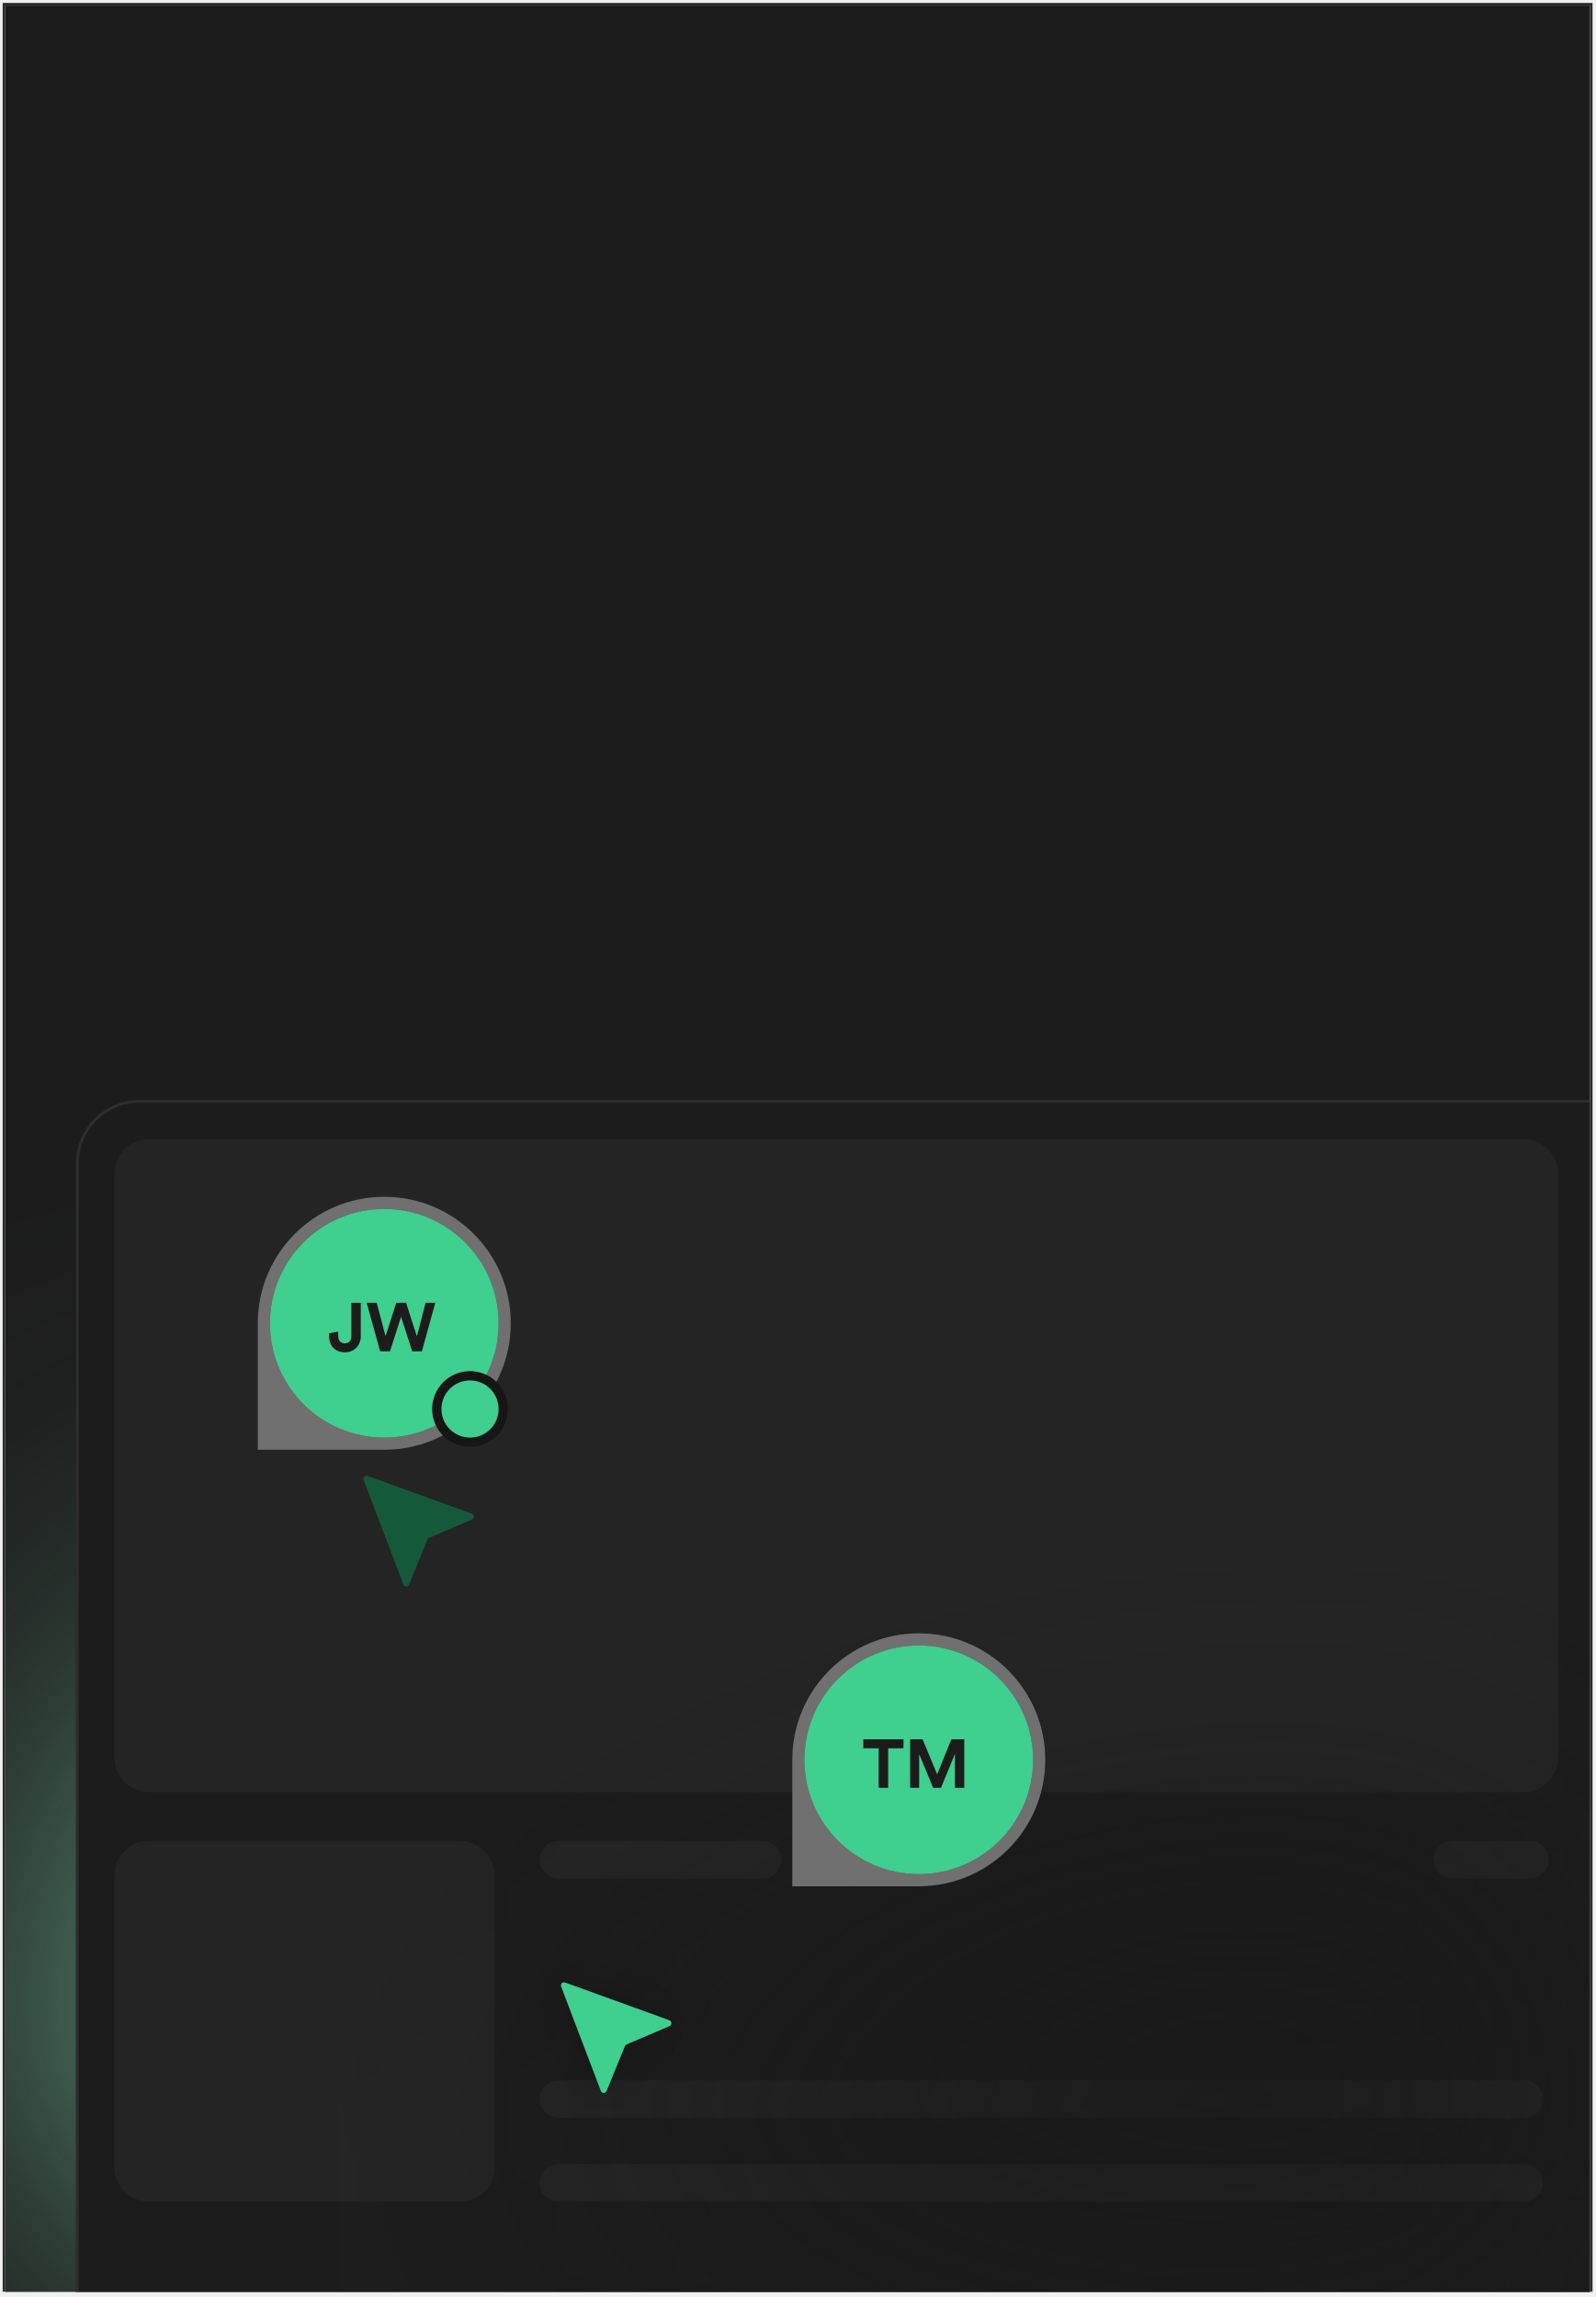
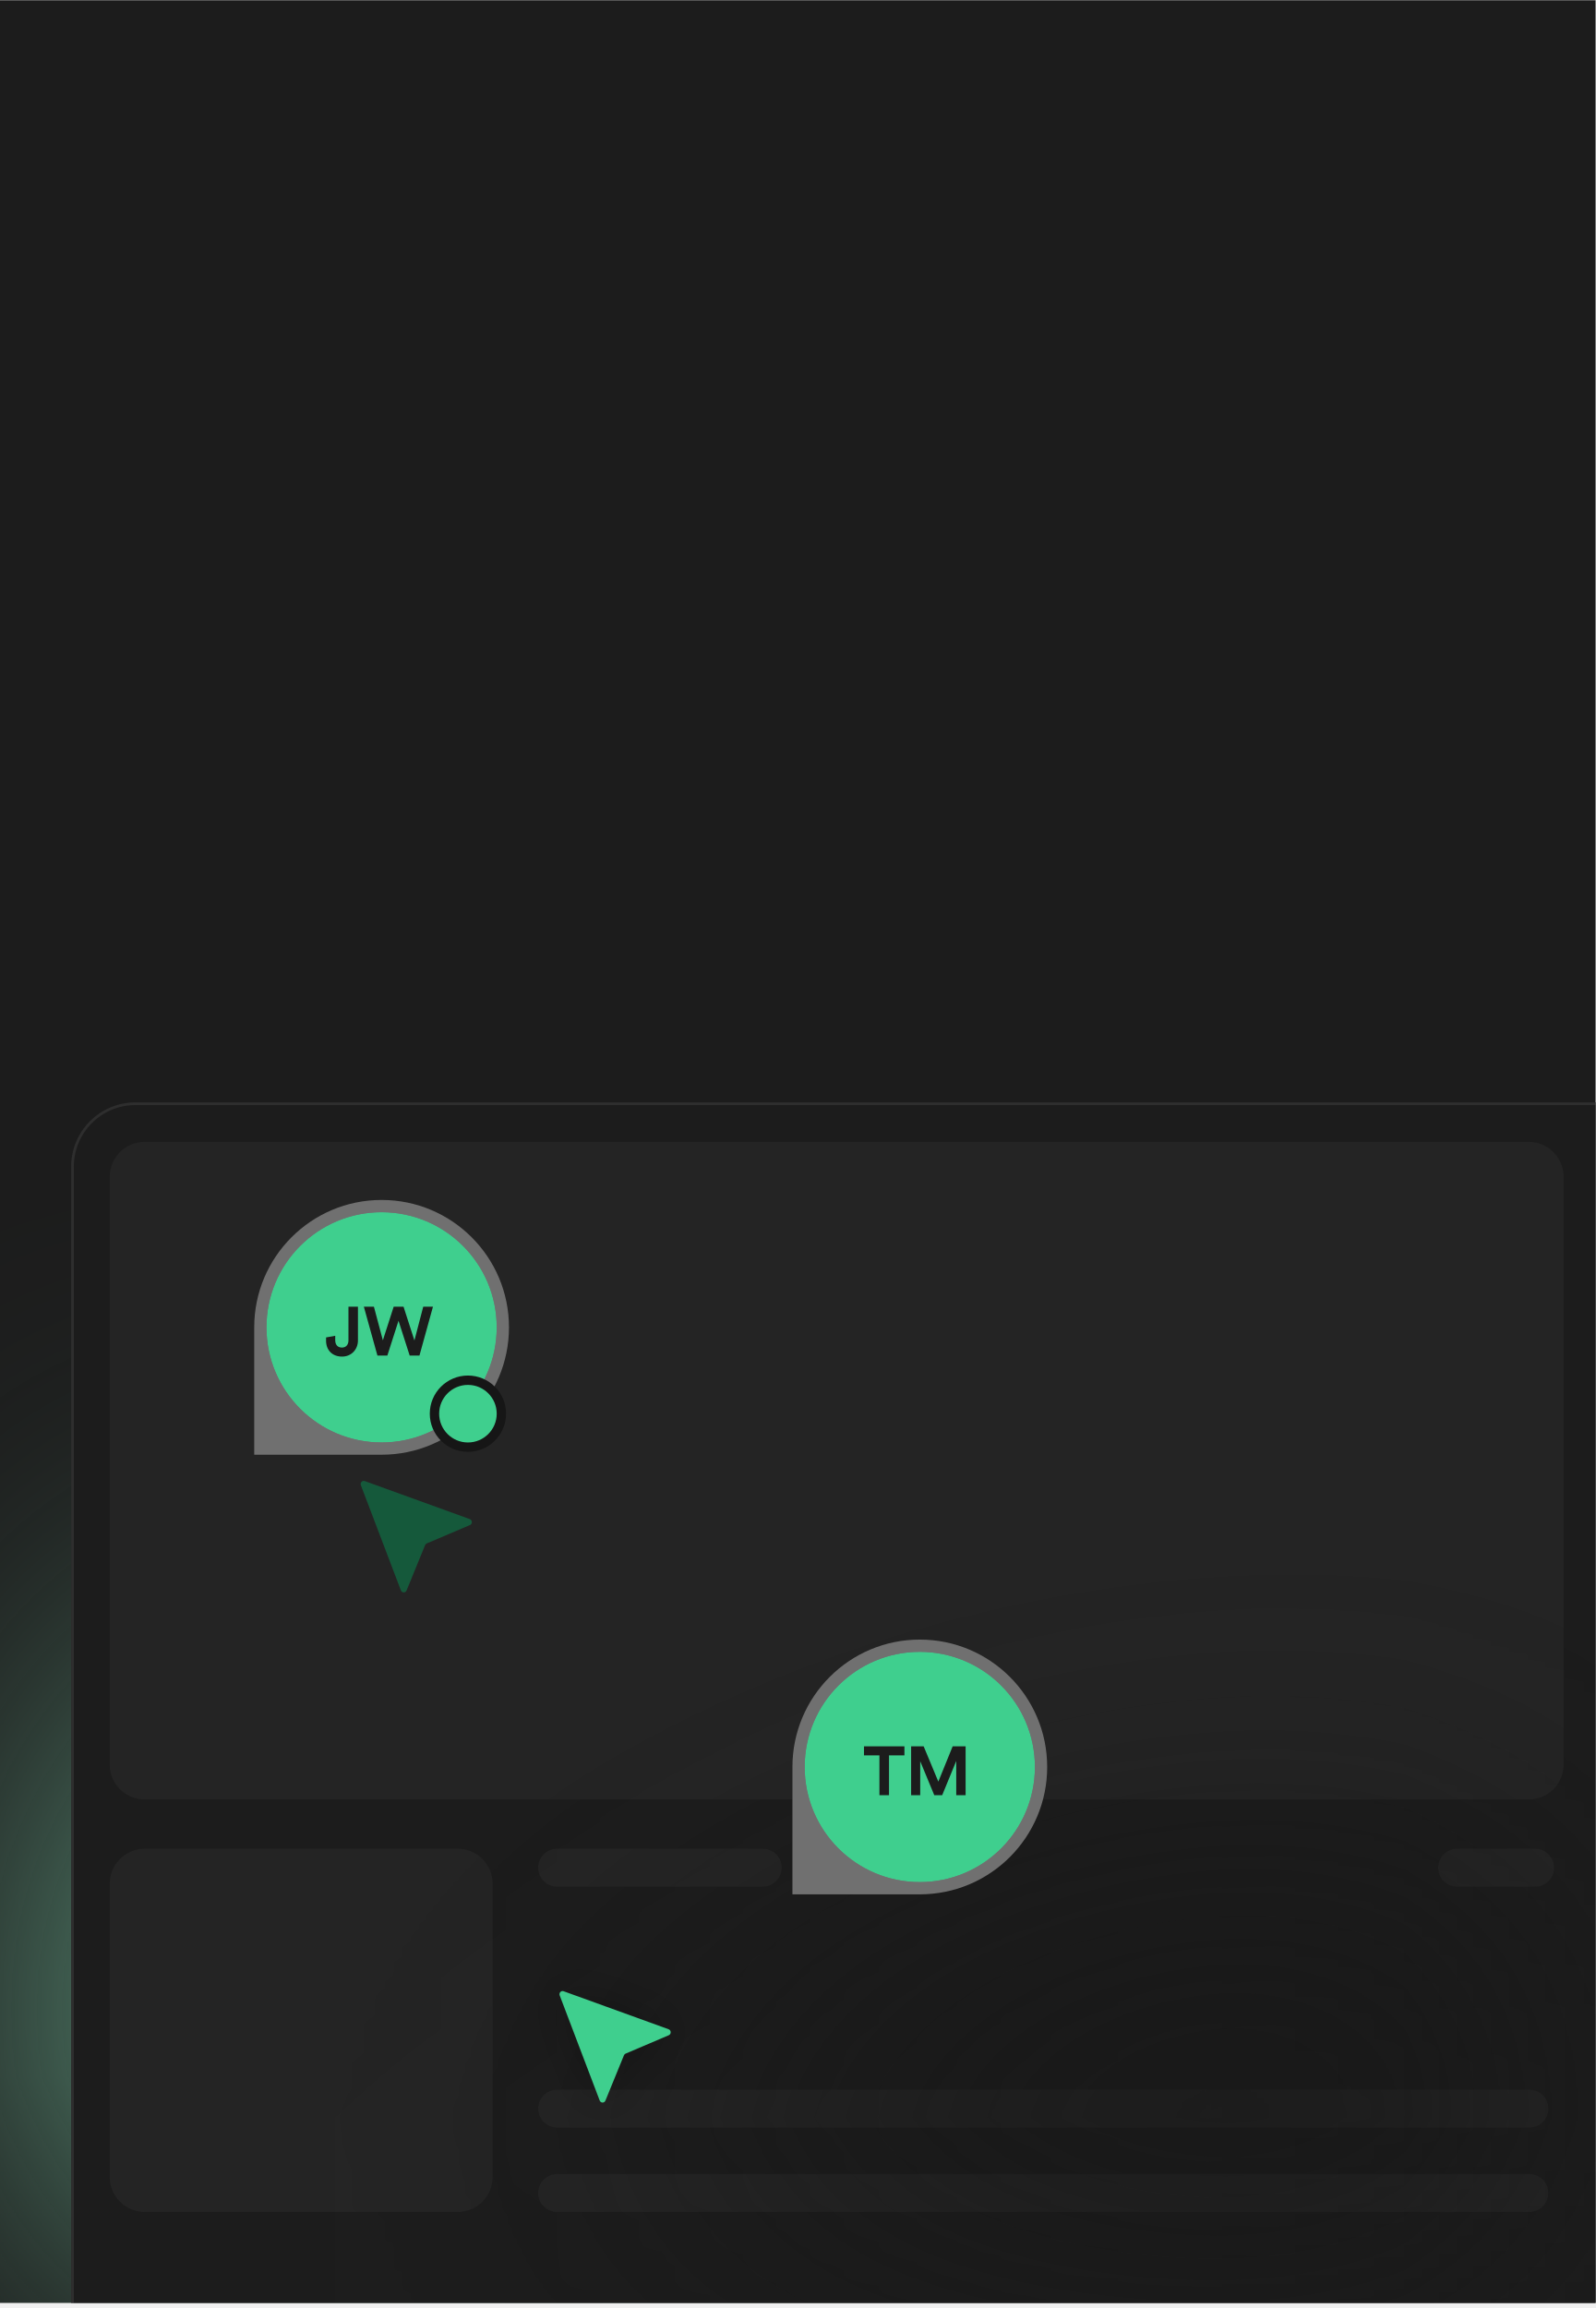
- <svg xmlns="http://www.w3.org/2000/svg" width="300" height="432" viewBox="0 0 300 432" fill="none">
+ <svg xmlns="http://www.w3.org/2000/svg" width="298" height="431" viewBox="0 0 298 431" fill="none">
  <g clip-path="url(#clip0_410_1821)">
-     <mask id="path-1-outside-1_410_1821" maskUnits="userSpaceOnUse" x="0" y="0.047" width="300" height="431" fill="black">
-       <rect fill="white" y="0.047" width="300" height="431" />
-       <path d="M1 1.047H299V431.047H1V1.047Z" />
-     </mask>
-     <path d="M1 1.047H299V431.047H1V1.047Z" fill="#1C1C1C" />
+     <rect width="298" height="430" transform="translate(0 0.046875)" fill="#1C1C1C" />
    <g filter="url(#filter0_f_410_1821)">
-       <ellipse cx="70.13" cy="67.423" rx="70.13" ry="67.423" transform="matrix(0.978344 0.206986 0.206986 -0.978344 -16.4062 442.598)" fill="#85E0B7" />
+       <ellipse cx="70.13" cy="67.423" rx="70.13" ry="67.423" transform="matrix(0.978344 0.206986 0.206986 -0.978344 -17.4062 441.598)" fill="#85E0B7" />
    </g>
    <g filter="url(#filter1_b_410_1821)">
-       <rect x="14.289" y="206.863" width="307.934" height="248.203" rx="12" fill="#1C1C1C" />
-       <rect x="14.539" y="207.113" width="307.434" height="247.703" rx="11.75" stroke="#2E2E2E" stroke-width="0.5" />
+       <rect x="13.289" y="205.863" width="307.934" height="248.203" rx="12" fill="#1C1C1C" />
+       <rect x="13.539" y="206.113" width="307.434" height="247.703" rx="11.75" stroke="#2E2E2E" stroke-width="0.5" />
    </g>
    <g opacity="0.1">
-       <path d="M21.495 220.772C21.495 217.162 24.422 214.234 28.033 214.234H286.495C290.106 214.234 293.033 217.162 293.033 220.772V330.498C293.033 334.109 290.106 337.036 286.495 337.036H28.033C24.422 337.036 21.495 334.109 21.495 330.498V220.772Z" fill="#707070" />
-       <path d="M21.495 352.774C21.495 349.164 24.422 346.236 28.033 346.236H86.471C90.082 346.236 93.009 349.164 93.009 352.774V407.525C93.009 411.135 90.082 414.063 86.471 414.063H28.033C24.422 414.063 21.495 411.135 21.495 407.525V352.774Z" fill="#707070" />
-       <path d="M101.517 394.767C101.517 392.812 103.102 391.228 105.057 391.228H286.628C288.583 391.228 290.168 392.812 290.168 394.767C290.168 396.722 288.583 398.307 286.628 398.307H105.057C103.102 398.307 101.517 396.722 101.517 394.767Z" fill="#707070" />
-       <path d="M101.517 349.776C101.517 347.821 103.102 346.236 105.057 346.236H143.447C145.401 346.236 146.986 347.821 146.986 349.776C146.986 351.731 145.401 353.316 143.447 353.316H105.057C103.102 353.316 101.517 351.731 101.517 349.776Z" fill="#707070" />
-       <path d="M151.88 349.776C151.88 347.821 153.465 346.236 155.419 346.236H169.976C171.931 346.236 173.515 347.821 173.515 349.776C173.515 351.731 171.931 353.316 169.976 353.316H155.419C153.465 353.316 151.88 351.731 151.88 349.776Z" fill="#707070" />
-       <path d="M269.614 349.776C269.614 347.821 271.199 346.236 273.154 346.236H287.71C289.665 346.236 291.25 347.821 291.25 349.776C291.25 351.731 289.665 353.316 287.71 353.316H273.154C271.199 353.316 269.614 351.731 269.614 349.776Z" fill="#707070" />
-       <path d="M101.517 410.525C101.517 408.57 103.102 406.985 105.057 406.985H286.628C288.583 406.985 290.168 408.57 290.168 410.525C290.168 412.479 288.583 414.064 286.628 414.064H105.057C103.102 414.064 101.517 412.479 101.517 410.525Z" fill="#707070" />
+       <path d="M20.495 219.772C20.495 216.162 23.422 213.234 27.033 213.234H285.495C289.106 213.234 292.033 216.162 292.033 219.772V329.498C292.033 333.109 289.106 336.036 285.495 336.036H27.033C23.422 336.036 20.495 333.109 20.495 329.498V219.772Z" fill="#707070" />
+       <path d="M20.495 351.774C20.495 348.164 23.422 345.236 27.033 345.236H85.471C89.082 345.236 92.009 348.164 92.009 351.774V406.525C92.009 410.135 89.082 413.063 85.471 413.063H27.033C23.422 413.063 20.495 410.135 20.495 406.525V351.774Z" fill="#707070" />
+       <path d="M100.517 393.767C100.517 391.812 102.102 390.228 104.057 390.228H285.628C287.583 390.228 289.168 391.812 289.168 393.767C289.168 395.722 287.583 397.307 285.628 397.307H104.057C102.102 397.307 100.517 395.722 100.517 393.767Z" fill="#707070" />
+       <path d="M100.517 348.776C100.517 346.821 102.102 345.236 104.057 345.236H142.447C144.401 345.236 145.986 346.821 145.986 348.776C145.986 350.731 144.401 352.316 142.447 352.316H104.057C102.102 352.316 100.517 350.731 100.517 348.776Z" fill="#707070" />
+       <path d="M150.88 348.776C150.88 346.821 152.465 345.236 154.419 345.236H168.976C170.93 345.236 172.515 346.821 172.515 348.776C172.515 350.731 170.931 352.316 168.976 352.316H154.419C152.465 352.316 150.88 350.731 150.88 348.776Z" fill="#707070" />
+       <path d="M268.614 348.776C268.614 346.821 270.199 345.236 272.154 345.236H286.71C288.665 345.236 290.25 346.821 290.25 348.776C290.25 350.731 288.665 352.316 286.71 352.316H272.154C270.199 352.316 268.614 350.731 268.614 348.776Z" fill="#707070" />
+       <path d="M100.517 409.525C100.517 407.57 102.102 405.985 104.057 405.985H285.628C287.583 405.985 289.168 407.57 289.168 409.525C289.168 411.479 287.583 413.064 285.628 413.064H104.057C102.102 413.064 100.517 411.479 100.517 409.525Z" fill="#707070" />
    </g>
    <g filter="url(#filter2_f_410_1821)">
-       <circle cx="188.373" cy="188.373" r="188.373" transform="matrix(-0.978344 -0.206986 -0.206986 0.978344 472.587 410.621)" fill="#161616" />
+       <circle cx="188.373" cy="188.373" r="188.373" transform="matrix(-0.978344 -0.206986 -0.206986 0.978344 471.587 409.621)" fill="#161616" />
    </g>
-     <path d="M48.481 248.871C48.481 235.733 59.133 225.082 72.271 225.082V225.082C85.409 225.082 96.059 235.732 96.059 248.869V248.869C96.059 262.006 85.409 272.656 72.272 272.656H48.481V248.871Z" fill="#707070" />
-     <mask id="mask0_410_1821" style="mask-type:alpha" maskUnits="userSpaceOnUse" x="50" y="227" width="44" height="44">
-       <rect x="51.104" y="227.705" width="42.33" height="42.33" rx="21.165" fill="#D9D9D9" stroke="#232323" stroke-width="0.672" />
+     <path d="M47.481 247.871C47.481 234.733 58.133 224.082 71.271 224.082C84.409 224.082 95.059 234.732 95.059 247.869C95.059 261.006 84.409 271.656 71.272 271.656H47.481V247.871Z" fill="#707070" />
+     <mask id="mask0_410_1821" style="mask-type:alpha" maskUnits="userSpaceOnUse" x="49" y="226" width="44" height="44">
+       <rect x="50.104" y="226.705" width="42.33" height="42.33" rx="21.165" fill="#D9D9D9" stroke="#232323" stroke-width="0.672" />
    </mask>
    <g mask="url(#mask0_410_1821)">
-       <rect x="50.768" y="227.369" width="43.002" height="43.001" rx="21.501" fill="#3FCF8E" />
-       <path d="M61.897 251.359V250.755L63.608 250.446V251.282C63.621 252.222 64.148 252.646 64.869 252.646C65.615 252.646 66.079 252.119 66.079 251.321V245.016H67.854V251.321C67.854 252.968 66.657 254.332 64.882 254.332C63.081 254.332 61.897 253.148 61.897 251.359ZM78.4 251.321L80.047 245.016H81.862L79.34 254.139H77.513L75.428 247.641L73.344 254.139H71.491L68.956 245.016H70.835L72.507 251.295L74.527 245.016H76.367L78.4 251.321Z" fill="#1C1C1C" />
+       <rect x="49.768" y="226.369" width="43.002" height="43.001" rx="21.501" fill="#3FCF8E" />
+       <path d="M60.897 250.359V249.755L62.608 249.446V250.282C62.621 251.222 63.148 251.646 63.869 251.646C64.615 251.646 65.079 251.119 65.079 250.321V244.016H66.854V250.321C66.854 251.968 65.657 253.332 63.882 253.332C62.081 253.332 60.897 252.148 60.897 250.359ZM77.4 250.321L79.047 244.016H80.862L78.34 253.139H76.513L74.428 246.641L72.344 253.139H70.491L67.956 244.016H69.835L71.507 250.295L73.527 244.016H75.367L77.4 250.321Z" fill="#1C1C1C" />
    </g>
-     <rect x="82.144" y="258.745" width="12.499" height="12.499" rx="6.25" fill="#3FCF8E" stroke="#161616" stroke-width="1.749" />
-     <path d="M149 330.969C149 317.83 159.652 307.18 172.79 307.18V307.18C185.927 307.18 196.578 317.83 196.578 330.967V330.967C196.578 344.104 185.928 354.754 172.791 354.754H149V330.969Z" fill="#707070" />
-     <mask id="mask1_410_1821" style="mask-type:alpha" maskUnits="userSpaceOnUse" x="151" y="309" width="44" height="44">
-       <rect x="151.622" y="309.802" width="42.33" height="42.33" rx="21.165" fill="#D9D9D9" stroke="#232323" stroke-width="0.672" />
+     <rect x="81.144" y="257.745" width="12.499" height="12.499" rx="6.25" fill="#3FCF8E" stroke="#161616" stroke-width="1.749" />
+     <path d="M148 329.969C148 316.83 158.652 306.18 171.79 306.18C184.927 306.18 195.578 316.83 195.578 329.967C195.578 343.104 184.928 353.754 171.791 353.754H148V329.969Z" fill="#707070" />
+     <mask id="mask1_410_1821" style="mask-type:alpha" maskUnits="userSpaceOnUse" x="150" y="308" width="44" height="44">
+       <rect x="150.622" y="308.802" width="42.33" height="42.33" rx="21.165" fill="#D9D9D9" stroke="#232323" stroke-width="0.672" />
    </mask>
    <g mask="url(#mask1_410_1821)">
-       <rect x="151.286" y="309.466" width="43.002" height="43.001" rx="21.501" fill="#3FCF8E" />
-       <path d="M169.917 328.799H167.035V336.236H165.246V328.799H162.364V327.114H169.917V328.799ZM181.344 336.236H179.594V329.842L176.97 336.236H175.49L172.865 329.893V336.236H171.167V327.114H173.508L176.249 333.702L178.925 327.114H181.344V336.236Z" fill="#1C1C1C" />
+       <rect x="150.286" y="308.466" width="43.002" height="43.001" rx="21.501" fill="#3FCF8E" />
+       <path d="M168.917 327.799H166.035V335.236H164.246V327.799H161.364V326.114H168.917V327.799ZM180.344 335.236H178.594V328.842L175.97 335.236H174.49L171.865 328.893V335.236H170.167V326.114H172.508L175.249 332.702L177.925 326.114H180.344V335.236Z" fill="#1C1C1C" />
    </g>
-     <path d="M75.87 297.985L68.4 278.358C68.218 277.882 68.662 277.41 69.126 277.578L88.741 284.678C89.242 284.86 89.261 285.582 88.771 285.791L80.705 289.223C80.566 289.282 80.453 289.398 80.393 289.542L76.937 297.999C76.734 298.492 76.058 298.482 75.87 297.985Z" fill="#15593B" />
+     <path d="M74.87 296.985L67.4 277.358C67.218 276.882 67.662 276.41 68.126 276.578L87.741 283.678C88.242 283.86 88.261 284.582 87.771 284.791L79.705 288.223C79.566 288.282 79.453 288.398 79.393 288.542L75.937 296.999C75.734 297.492 75.058 297.482 74.87 296.985Z" fill="#15593B" />
    <g filter="url(#filter3_d_410_1821)">
-       <path d="M113.005 393.255L105.535 373.628C105.353 373.152 105.797 372.679 106.261 372.847L125.877 379.948C126.377 380.129 126.397 380.852 125.907 381.061L117.84 384.493C117.701 384.551 117.588 384.668 117.529 384.811L114.072 393.268C113.87 393.762 113.194 393.751 113.005 393.255Z" fill="#3FCF8E" />
+       <path d="M112.005 392.255L104.535 372.628C104.353 372.152 104.797 371.679 105.261 371.847L124.877 378.948C125.377 379.129 125.397 379.852 124.907 380.061L116.84 383.493C116.701 383.551 116.588 383.668 116.529 383.811L113.072 392.268C112.87 392.762 112.194 392.751 112.005 392.255Z" fill="#3FCF8E" />
    </g>
  </g>
-   <path d="M1 1.047V0.547H0.5V1.047H1ZM299 1.047H299.5V0.547H299V1.047ZM1 1.547H299V0.547H1V1.547ZM298.5 1.047V431.047H299.5V1.047H298.5ZM1.5 431.047V1.047H0.5V431.047H1.5Z" fill="#2E2E2E" mask="url(#path-1-outside-1_410_1821)" />
  <defs>
-     <filter id="filter0_f_410_1821" x="-217.209" y="110.254" width="566.739" height="561.792" filterUnits="userSpaceOnUse" color-interpolation-filters="sRGB">
+     <filter id="filter0_f_410_1821" x="-218.209" y="109.254" width="566.739" height="561.792" filterUnits="userSpaceOnUse" color-interpolation-filters="sRGB">
      <feFlood flood-opacity="0" result="BackgroundImageFix" />
      <feBlend mode="normal" in="SourceGraphic" in2="BackgroundImageFix" result="shape" />
      <feGaussianBlur stdDeviation="106.67" result="effect1_foregroundBlur_410_1821" />
    </filter>
-     <filter id="filter1_b_410_1821" x="5.566" y="198.14" width="325.38" height="265.65" filterUnits="userSpaceOnUse" color-interpolation-filters="sRGB">
+     <filter id="filter1_b_410_1821" x="4.566" y="197.14" width="325.38" height="265.65" filterUnits="userSpaceOnUse" color-interpolation-filters="sRGB">
      <feFlood flood-opacity="0" result="BackgroundImageFix" />
      <feGaussianBlur in="BackgroundImageFix" stdDeviation="4.362" />
      <feComposite in2="SourceAlpha" operator="in" result="effect1_backgroundBlur_410_1821" />
      <feBlend mode="normal" in="SourceGraphic" in2="effect1_backgroundBlur_410_1821" result="shape" />
    </filter>
-     <filter id="filter2_f_410_1821" x="-14.866" y="291.755" width="528.338" height="528.338" filterUnits="userSpaceOnUse" color-interpolation-filters="sRGB">
+     <filter id="filter2_f_410_1821" x="-15.866" y="290.755" width="528.338" height="528.338" filterUnits="userSpaceOnUse" color-interpolation-filters="sRGB">
      <feFlood flood-opacity="0" result="BackgroundImageFix" />
      <feBlend mode="normal" in="SourceGraphic" in2="BackgroundImageFix" result="shape" />
      <feGaussianBlur stdDeviation="37.879" result="effect1_foregroundBlur_410_1821" />
    </filter>
-     <filter id="filter3_d_410_1821" x="97.493" y="364.812" width="36.77" height="36.82" filterUnits="userSpaceOnUse" color-interpolation-filters="sRGB">
+     <filter id="filter3_d_410_1821" x="96.493" y="363.812" width="36.77" height="36.82" filterUnits="userSpaceOnUse" color-interpolation-filters="sRGB">
      <feFlood flood-opacity="0" result="BackgroundImageFix" />
      <feColorMatrix in="SourceAlpha" type="matrix" values="0 0 0 0 0 0 0 0 0 0 0 0 0 0 0 0 0 0 127 0" result="hardAlpha" />
      <feOffset />
      <feGaussianBlur stdDeviation="4" />
      <feComposite in2="hardAlpha" operator="out" />
      <feColorMatrix type="matrix" values="0 0 0 0 0 0 0 0 0 0 0 0 0 0 0 0 0 0 0.25 0" />
      <feBlend mode="normal" in2="BackgroundImageFix" result="effect1_dropShadow_410_1821" />
      <feBlend mode="normal" in="SourceGraphic" in2="effect1_dropShadow_410_1821" result="shape" />
    </filter>
    <clipPath id="clip0_410_1821">
-       <path d="M1 1.047H299V431.047H1V1.047Z" fill="white" />
+       <rect width="298" height="430" fill="white" transform="translate(0 0.046875)" />
    </clipPath>
  </defs>
</svg>
